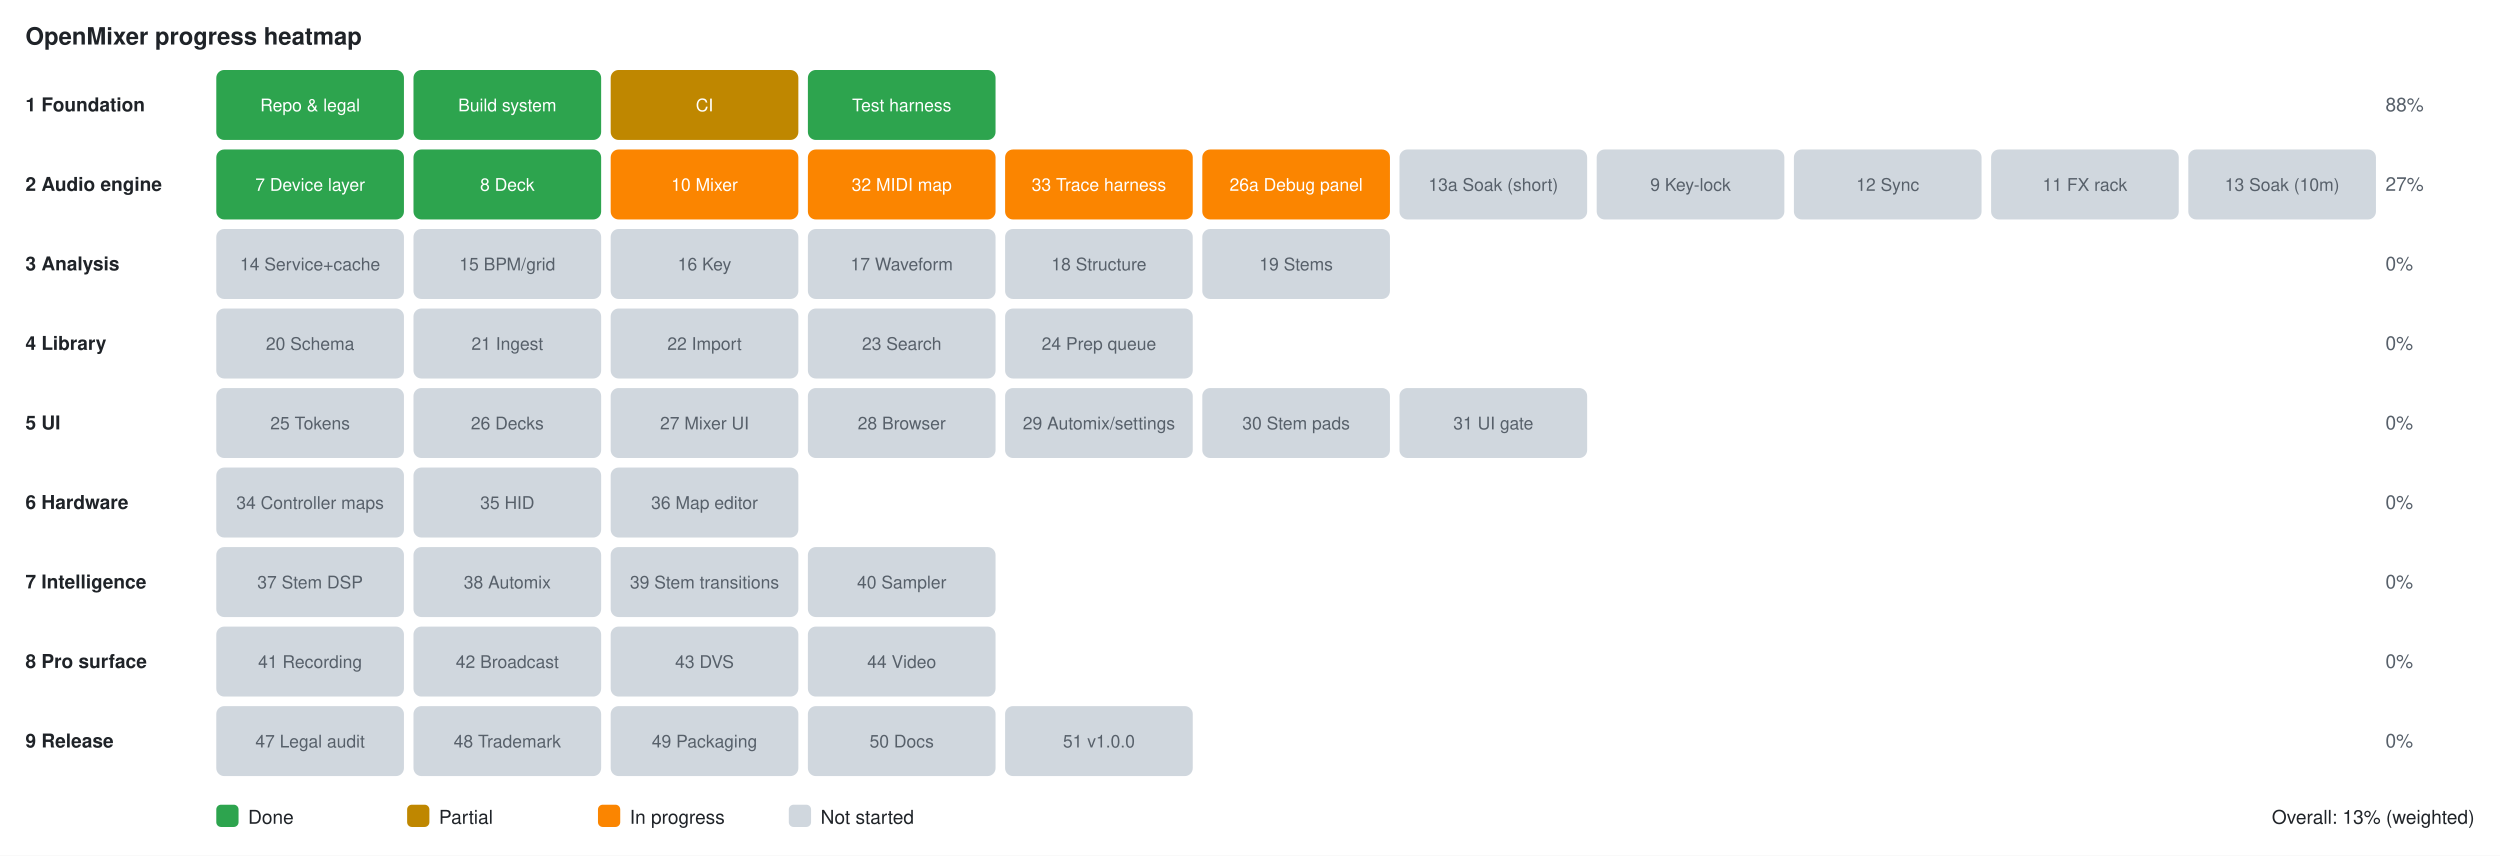
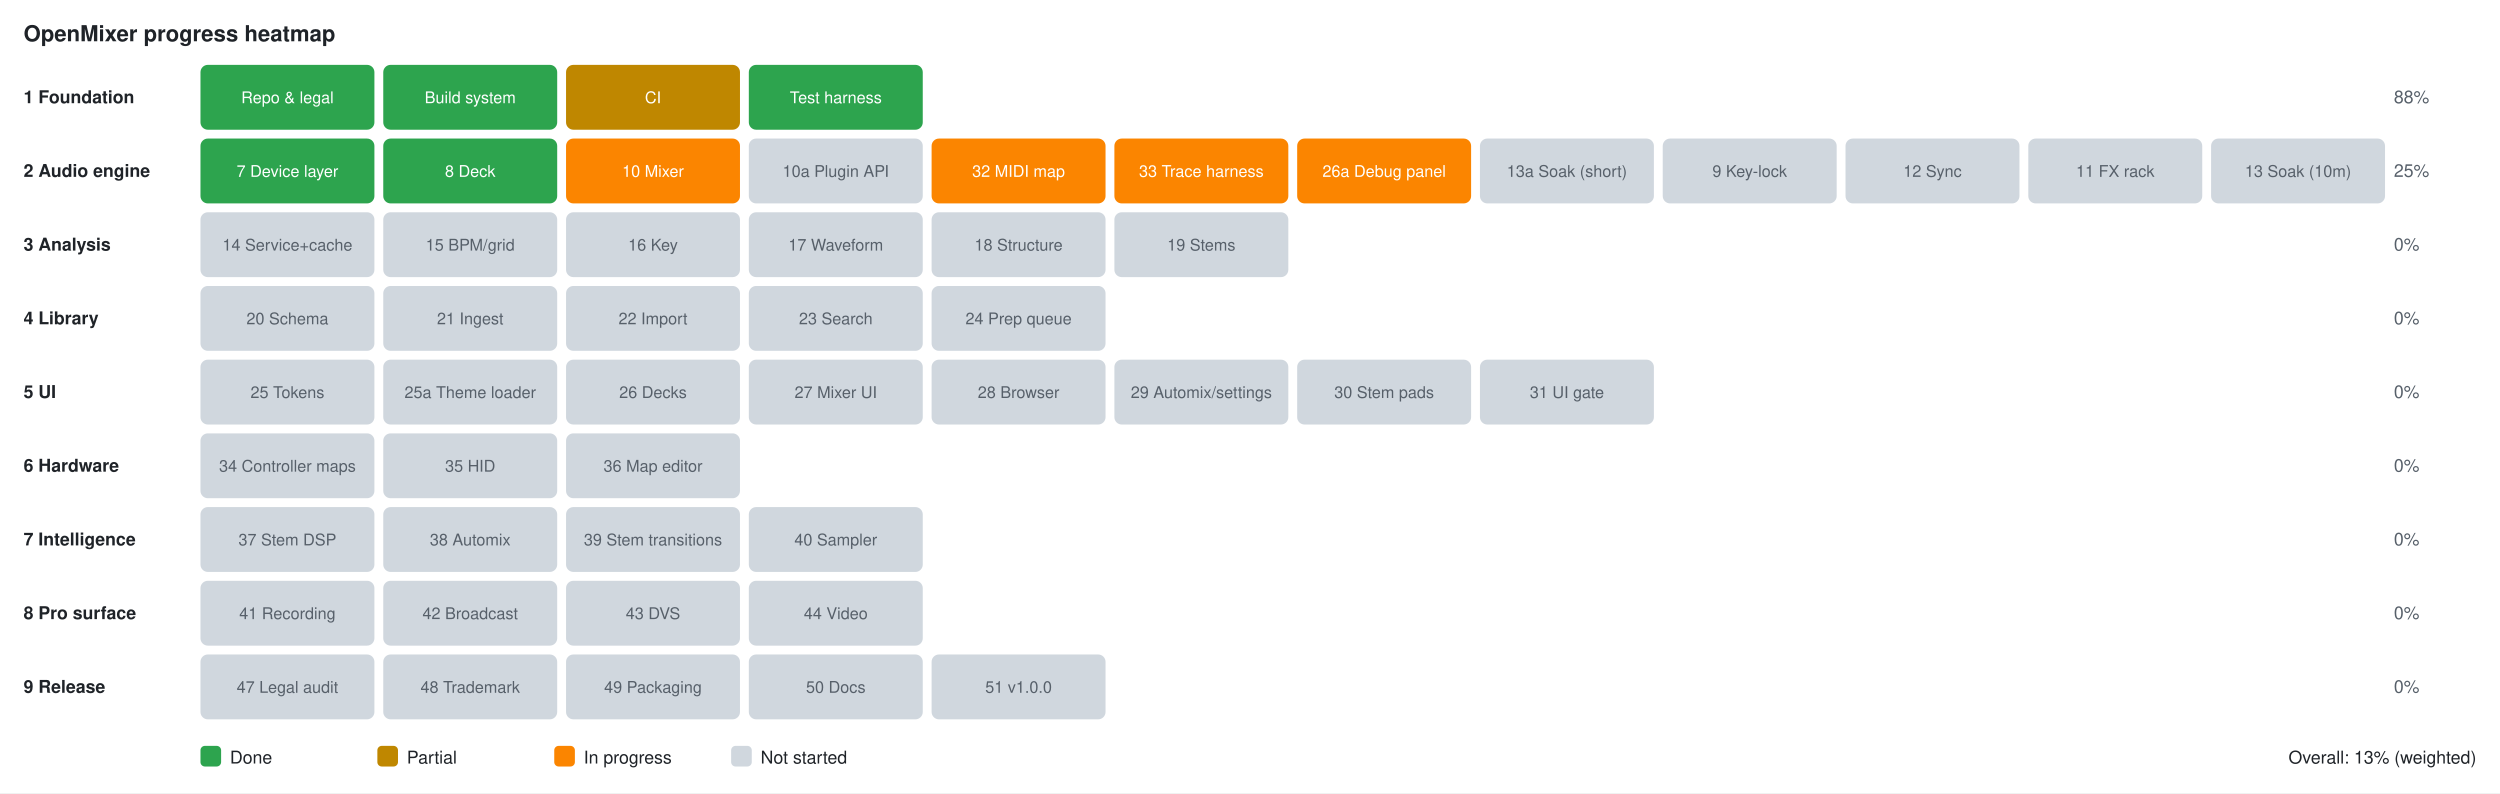
- <svg xmlns="http://www.w3.org/2000/svg" width="1572" height="538" viewBox="0 0 1572 538" font-family="-apple-system,Segoe UI,Helvetica,Arial,sans-serif">
+ <svg xmlns="http://www.w3.org/2000/svg" width="1696" height="538" viewBox="0 0 1696 538" font-family="-apple-system,Segoe UI,Helvetica,Arial,sans-serif">
  <rect width="100%" height="100%" fill="#ffffff" />
  <text x="16" y="28" font-size="15" font-weight="600" fill="#1f2328">OpenMixer progress heatmap</text>
  <text x="16" y="70.0" font-size="12" font-weight="600" fill="#1f2328">1 Foundation</text>
  <g>
    <rect x="136" y="44" width="118" height="44" rx="5" fill="#2da44e" />
    <text x="195.0" y="70.0" font-size="11" text-anchor="middle" fill="#ffffff">Repo &amp; legal</text>
  </g>
  <g>
    <rect x="260" y="44" width="118" height="44" rx="5" fill="#2da44e" />
    <text x="319.0" y="70.0" font-size="11" text-anchor="middle" fill="#ffffff">Build system</text>
  </g>
  <g>
    <rect x="384" y="44" width="118" height="44" rx="5" fill="#bf8700" />
    <text x="443.0" y="70.0" font-size="11" text-anchor="middle" fill="#ffffff">CI</text>
  </g>
  <g>
    <rect x="508" y="44" width="118" height="44" rx="5" fill="#2da44e" />
    <text x="567.0" y="70.0" font-size="11" text-anchor="middle" fill="#ffffff">Test harness</text>
  </g>
-   <text x="1500" y="70.0" font-size="12" fill="#57606a">88%</text>
+   <text x="1624" y="70.0" font-size="12" fill="#57606a">88%</text>
  <text x="16" y="120.0" font-size="12" font-weight="600" fill="#1f2328">2 Audio engine</text>
  <g>
    <rect x="136" y="94" width="118" height="44" rx="5" fill="#2da44e" />
    <text x="195.0" y="120.0" font-size="11" text-anchor="middle" fill="#ffffff">7 Device layer</text>
  </g>
  <g>
    <rect x="260" y="94" width="118" height="44" rx="5" fill="#2da44e" />
    <text x="319.0" y="120.0" font-size="11" text-anchor="middle" fill="#ffffff">8 Deck</text>
  </g>
  <g>
    <rect x="384" y="94" width="118" height="44" rx="5" fill="#fb8500" />
    <text x="443.0" y="120.0" font-size="11" text-anchor="middle" fill="#ffffff">10 Mixer</text>
  </g>
  <g>
-     <rect x="508" y="94" width="118" height="44" rx="5" fill="#fb8500" />
-     <text x="567.0" y="120.0" font-size="11" text-anchor="middle" fill="#ffffff">32 MIDI map</text>
+     <rect x="508" y="94" width="118" height="44" rx="5" fill="#d0d7de" />
+     <text x="567.0" y="120.0" font-size="11" text-anchor="middle" fill="#57606a">10a Plugin API</text>
  </g>
  <g>
    <rect x="632" y="94" width="118" height="44" rx="5" fill="#fb8500" />
-     <text x="691.0" y="120.0" font-size="11" text-anchor="middle" fill="#ffffff">33 Trace harness</text>
+     <text x="691.0" y="120.0" font-size="11" text-anchor="middle" fill="#ffffff">32 MIDI map</text>
  </g>
  <g>
    <rect x="756" y="94" width="118" height="44" rx="5" fill="#fb8500" />
-     <text x="815.0" y="120.0" font-size="11" text-anchor="middle" fill="#ffffff">26a Debug panel</text>
-   </g>
-   <g>
-     <rect x="880" y="94" width="118" height="44" rx="5" fill="#d0d7de" />
-     <text x="939.0" y="120.0" font-size="11" text-anchor="middle" fill="#57606a">13a Soak (short)</text>
+     <text x="815.0" y="120.0" font-size="11" text-anchor="middle" fill="#ffffff">33 Trace harness</text>
+   </g>
+   <g>
+     <rect x="880" y="94" width="118" height="44" rx="5" fill="#fb8500" />
+     <text x="939.0" y="120.0" font-size="11" text-anchor="middle" fill="#ffffff">26a Debug panel</text>
  </g>
  <g>
    <rect x="1004" y="94" width="118" height="44" rx="5" fill="#d0d7de" />
-     <text x="1063.0" y="120.0" font-size="11" text-anchor="middle" fill="#57606a">9 Key-lock</text>
+     <text x="1063.0" y="120.0" font-size="11" text-anchor="middle" fill="#57606a">13a Soak (short)</text>
  </g>
  <g>
    <rect x="1128" y="94" width="118" height="44" rx="5" fill="#d0d7de" />
-     <text x="1187.0" y="120.0" font-size="11" text-anchor="middle" fill="#57606a">12 Sync</text>
+     <text x="1187.0" y="120.0" font-size="11" text-anchor="middle" fill="#57606a">9 Key-lock</text>
  </g>
  <g>
    <rect x="1252" y="94" width="118" height="44" rx="5" fill="#d0d7de" />
-     <text x="1311.0" y="120.0" font-size="11" text-anchor="middle" fill="#57606a">11 FX rack</text>
+     <text x="1311.0" y="120.0" font-size="11" text-anchor="middle" fill="#57606a">12 Sync</text>
  </g>
  <g>
    <rect x="1376" y="94" width="118" height="44" rx="5" fill="#d0d7de" />
-     <text x="1435.0" y="120.0" font-size="11" text-anchor="middle" fill="#57606a">13 Soak (10m)</text>
-   </g>
-   <text x="1500" y="120.0" font-size="12" fill="#57606a">27%</text>
+     <text x="1435.0" y="120.0" font-size="11" text-anchor="middle" fill="#57606a">11 FX rack</text>
+   </g>
+   <g>
+     <rect x="1500" y="94" width="118" height="44" rx="5" fill="#d0d7de" />
+     <text x="1559.0" y="120.0" font-size="11" text-anchor="middle" fill="#57606a">13 Soak (10m)</text>
+   </g>
+   <text x="1624" y="120.0" font-size="12" fill="#57606a">25%</text>
  <text x="16" y="170.0" font-size="12" font-weight="600" fill="#1f2328">3 Analysis</text>
  <g>
    <rect x="136" y="144" width="118" height="44" rx="5" fill="#d0d7de" />
    <text x="195.0" y="170.0" font-size="11" text-anchor="middle" fill="#57606a">14 Service+cache</text>
  </g>
  <g>
    <rect x="260" y="144" width="118" height="44" rx="5" fill="#d0d7de" />
    <text x="319.0" y="170.0" font-size="11" text-anchor="middle" fill="#57606a">15 BPM/grid</text>
  </g>
  <g>
    <rect x="384" y="144" width="118" height="44" rx="5" fill="#d0d7de" />
    <text x="443.0" y="170.0" font-size="11" text-anchor="middle" fill="#57606a">16 Key</text>
  </g>
  <g>
    <rect x="508" y="144" width="118" height="44" rx="5" fill="#d0d7de" />
    <text x="567.0" y="170.0" font-size="11" text-anchor="middle" fill="#57606a">17 Waveform</text>
  </g>
  <g>
    <rect x="632" y="144" width="118" height="44" rx="5" fill="#d0d7de" />
    <text x="691.0" y="170.0" font-size="11" text-anchor="middle" fill="#57606a">18 Structure</text>
  </g>
  <g>
    <rect x="756" y="144" width="118" height="44" rx="5" fill="#d0d7de" />
    <text x="815.0" y="170.0" font-size="11" text-anchor="middle" fill="#57606a">19 Stems</text>
  </g>
-   <text x="1500" y="170.0" font-size="12" fill="#57606a">0%</text>
+   <text x="1624" y="170.0" font-size="12" fill="#57606a">0%</text>
  <text x="16" y="220.0" font-size="12" font-weight="600" fill="#1f2328">4 Library</text>
  <g>
    <rect x="136" y="194" width="118" height="44" rx="5" fill="#d0d7de" />
    <text x="195.0" y="220.0" font-size="11" text-anchor="middle" fill="#57606a">20 Schema</text>
  </g>
  <g>
    <rect x="260" y="194" width="118" height="44" rx="5" fill="#d0d7de" />
    <text x="319.0" y="220.0" font-size="11" text-anchor="middle" fill="#57606a">21 Ingest</text>
  </g>
  <g>
    <rect x="384" y="194" width="118" height="44" rx="5" fill="#d0d7de" />
    <text x="443.0" y="220.0" font-size="11" text-anchor="middle" fill="#57606a">22 Import</text>
  </g>
  <g>
    <rect x="508" y="194" width="118" height="44" rx="5" fill="#d0d7de" />
    <text x="567.0" y="220.0" font-size="11" text-anchor="middle" fill="#57606a">23 Search</text>
  </g>
  <g>
    <rect x="632" y="194" width="118" height="44" rx="5" fill="#d0d7de" />
    <text x="691.0" y="220.0" font-size="11" text-anchor="middle" fill="#57606a">24 Prep queue</text>
  </g>
-   <text x="1500" y="220.0" font-size="12" fill="#57606a">0%</text>
+   <text x="1624" y="220.0" font-size="12" fill="#57606a">0%</text>
  <text x="16" y="270.0" font-size="12" font-weight="600" fill="#1f2328">5 UI</text>
  <g>
    <rect x="136" y="244" width="118" height="44" rx="5" fill="#d0d7de" />
    <text x="195.0" y="270.0" font-size="11" text-anchor="middle" fill="#57606a">25 Tokens</text>
  </g>
  <g>
    <rect x="260" y="244" width="118" height="44" rx="5" fill="#d0d7de" />
-     <text x="319.0" y="270.0" font-size="11" text-anchor="middle" fill="#57606a">26 Decks</text>
+     <text x="319.0" y="270.0" font-size="11" text-anchor="middle" fill="#57606a">25a Theme loader</text>
  </g>
  <g>
    <rect x="384" y="244" width="118" height="44" rx="5" fill="#d0d7de" />
-     <text x="443.0" y="270.0" font-size="11" text-anchor="middle" fill="#57606a">27 Mixer UI</text>
+     <text x="443.0" y="270.0" font-size="11" text-anchor="middle" fill="#57606a">26 Decks</text>
  </g>
  <g>
    <rect x="508" y="244" width="118" height="44" rx="5" fill="#d0d7de" />
-     <text x="567.0" y="270.0" font-size="11" text-anchor="middle" fill="#57606a">28 Browser</text>
+     <text x="567.0" y="270.0" font-size="11" text-anchor="middle" fill="#57606a">27 Mixer UI</text>
  </g>
  <g>
    <rect x="632" y="244" width="118" height="44" rx="5" fill="#d0d7de" />
-     <text x="691.0" y="270.0" font-size="11" text-anchor="middle" fill="#57606a">29 Automix/settings</text>
+     <text x="691.0" y="270.0" font-size="11" text-anchor="middle" fill="#57606a">28 Browser</text>
  </g>
  <g>
    <rect x="756" y="244" width="118" height="44" rx="5" fill="#d0d7de" />
-     <text x="815.0" y="270.0" font-size="11" text-anchor="middle" fill="#57606a">30 Stem pads</text>
+     <text x="815.0" y="270.0" font-size="11" text-anchor="middle" fill="#57606a">29 Automix/settings</text>
  </g>
  <g>
    <rect x="880" y="244" width="118" height="44" rx="5" fill="#d0d7de" />
-     <text x="939.0" y="270.0" font-size="11" text-anchor="middle" fill="#57606a">31 UI gate</text>
-   </g>
-   <text x="1500" y="270.0" font-size="12" fill="#57606a">0%</text>
+     <text x="939.0" y="270.0" font-size="11" text-anchor="middle" fill="#57606a">30 Stem pads</text>
+   </g>
+   <g>
+     <rect x="1004" y="244" width="118" height="44" rx="5" fill="#d0d7de" />
+     <text x="1063.0" y="270.0" font-size="11" text-anchor="middle" fill="#57606a">31 UI gate</text>
+   </g>
+   <text x="1624" y="270.0" font-size="12" fill="#57606a">0%</text>
  <text x="16" y="320.0" font-size="12" font-weight="600" fill="#1f2328">6 Hardware</text>
  <g>
    <rect x="136" y="294" width="118" height="44" rx="5" fill="#d0d7de" />
    <text x="195.0" y="320.0" font-size="11" text-anchor="middle" fill="#57606a">34 Controller maps</text>
  </g>
  <g>
    <rect x="260" y="294" width="118" height="44" rx="5" fill="#d0d7de" />
    <text x="319.0" y="320.0" font-size="11" text-anchor="middle" fill="#57606a">35 HID</text>
  </g>
  <g>
    <rect x="384" y="294" width="118" height="44" rx="5" fill="#d0d7de" />
    <text x="443.0" y="320.0" font-size="11" text-anchor="middle" fill="#57606a">36 Map editor</text>
  </g>
-   <text x="1500" y="320.0" font-size="12" fill="#57606a">0%</text>
+   <text x="1624" y="320.0" font-size="12" fill="#57606a">0%</text>
  <text x="16" y="370.0" font-size="12" font-weight="600" fill="#1f2328">7 Intelligence</text>
  <g>
    <rect x="136" y="344" width="118" height="44" rx="5" fill="#d0d7de" />
    <text x="195.0" y="370.0" font-size="11" text-anchor="middle" fill="#57606a">37 Stem DSP</text>
  </g>
  <g>
    <rect x="260" y="344" width="118" height="44" rx="5" fill="#d0d7de" />
    <text x="319.0" y="370.0" font-size="11" text-anchor="middle" fill="#57606a">38 Automix</text>
  </g>
  <g>
    <rect x="384" y="344" width="118" height="44" rx="5" fill="#d0d7de" />
    <text x="443.0" y="370.0" font-size="11" text-anchor="middle" fill="#57606a">39 Stem transitions</text>
  </g>
  <g>
    <rect x="508" y="344" width="118" height="44" rx="5" fill="#d0d7de" />
    <text x="567.0" y="370.0" font-size="11" text-anchor="middle" fill="#57606a">40 Sampler</text>
  </g>
-   <text x="1500" y="370.0" font-size="12" fill="#57606a">0%</text>
+   <text x="1624" y="370.0" font-size="12" fill="#57606a">0%</text>
  <text x="16" y="420.0" font-size="12" font-weight="600" fill="#1f2328">8 Pro surface</text>
  <g>
    <rect x="136" y="394" width="118" height="44" rx="5" fill="#d0d7de" />
    <text x="195.0" y="420.0" font-size="11" text-anchor="middle" fill="#57606a">41 Recording</text>
  </g>
  <g>
    <rect x="260" y="394" width="118" height="44" rx="5" fill="#d0d7de" />
    <text x="319.0" y="420.0" font-size="11" text-anchor="middle" fill="#57606a">42 Broadcast</text>
  </g>
  <g>
    <rect x="384" y="394" width="118" height="44" rx="5" fill="#d0d7de" />
    <text x="443.0" y="420.0" font-size="11" text-anchor="middle" fill="#57606a">43 DVS</text>
  </g>
  <g>
    <rect x="508" y="394" width="118" height="44" rx="5" fill="#d0d7de" />
    <text x="567.0" y="420.0" font-size="11" text-anchor="middle" fill="#57606a">44 Video</text>
  </g>
-   <text x="1500" y="420.0" font-size="12" fill="#57606a">0%</text>
+   <text x="1624" y="420.0" font-size="12" fill="#57606a">0%</text>
  <text x="16" y="470.0" font-size="12" font-weight="600" fill="#1f2328">9 Release</text>
  <g>
    <rect x="136" y="444" width="118" height="44" rx="5" fill="#d0d7de" />
    <text x="195.0" y="470.0" font-size="11" text-anchor="middle" fill="#57606a">47 Legal audit</text>
  </g>
  <g>
    <rect x="260" y="444" width="118" height="44" rx="5" fill="#d0d7de" />
    <text x="319.0" y="470.0" font-size="11" text-anchor="middle" fill="#57606a">48 Trademark</text>
  </g>
  <g>
    <rect x="384" y="444" width="118" height="44" rx="5" fill="#d0d7de" />
    <text x="443.0" y="470.0" font-size="11" text-anchor="middle" fill="#57606a">49 Packaging</text>
  </g>
  <g>
    <rect x="508" y="444" width="118" height="44" rx="5" fill="#d0d7de" />
    <text x="567.0" y="470.0" font-size="11" text-anchor="middle" fill="#57606a">50 Docs</text>
  </g>
  <g>
    <rect x="632" y="444" width="118" height="44" rx="5" fill="#d0d7de" />
    <text x="691.0" y="470.0" font-size="11" text-anchor="middle" fill="#57606a">51 v1.0.0</text>
  </g>
-   <text x="1500" y="470.0" font-size="12" fill="#57606a">0%</text>
+   <text x="1624" y="470.0" font-size="12" fill="#57606a">0%</text>
  <rect x="136" y="506" width="14" height="14" rx="3" fill="#2da44e" />
  <text x="156" y="518" font-size="12" fill="#1f2328">Done</text>
  <rect x="256" y="506" width="14" height="14" rx="3" fill="#bf8700" />
  <text x="276" y="518" font-size="12" fill="#1f2328">Partial</text>
  <rect x="376" y="506" width="14" height="14" rx="3" fill="#fb8500" />
  <text x="396" y="518" font-size="12" fill="#1f2328">In progress</text>
  <rect x="496" y="506" width="14" height="14" rx="3" fill="#d0d7de" />
  <text x="516" y="518" font-size="12" fill="#1f2328">Not started</text>
-   <text x="1556" y="518" font-size="12" text-anchor="end" fill="#1f2328">Overall: 13% (weighted)</text>
+   <text x="1680" y="518" font-size="12" text-anchor="end" fill="#1f2328">Overall: 13% (weighted)</text>
</svg>
